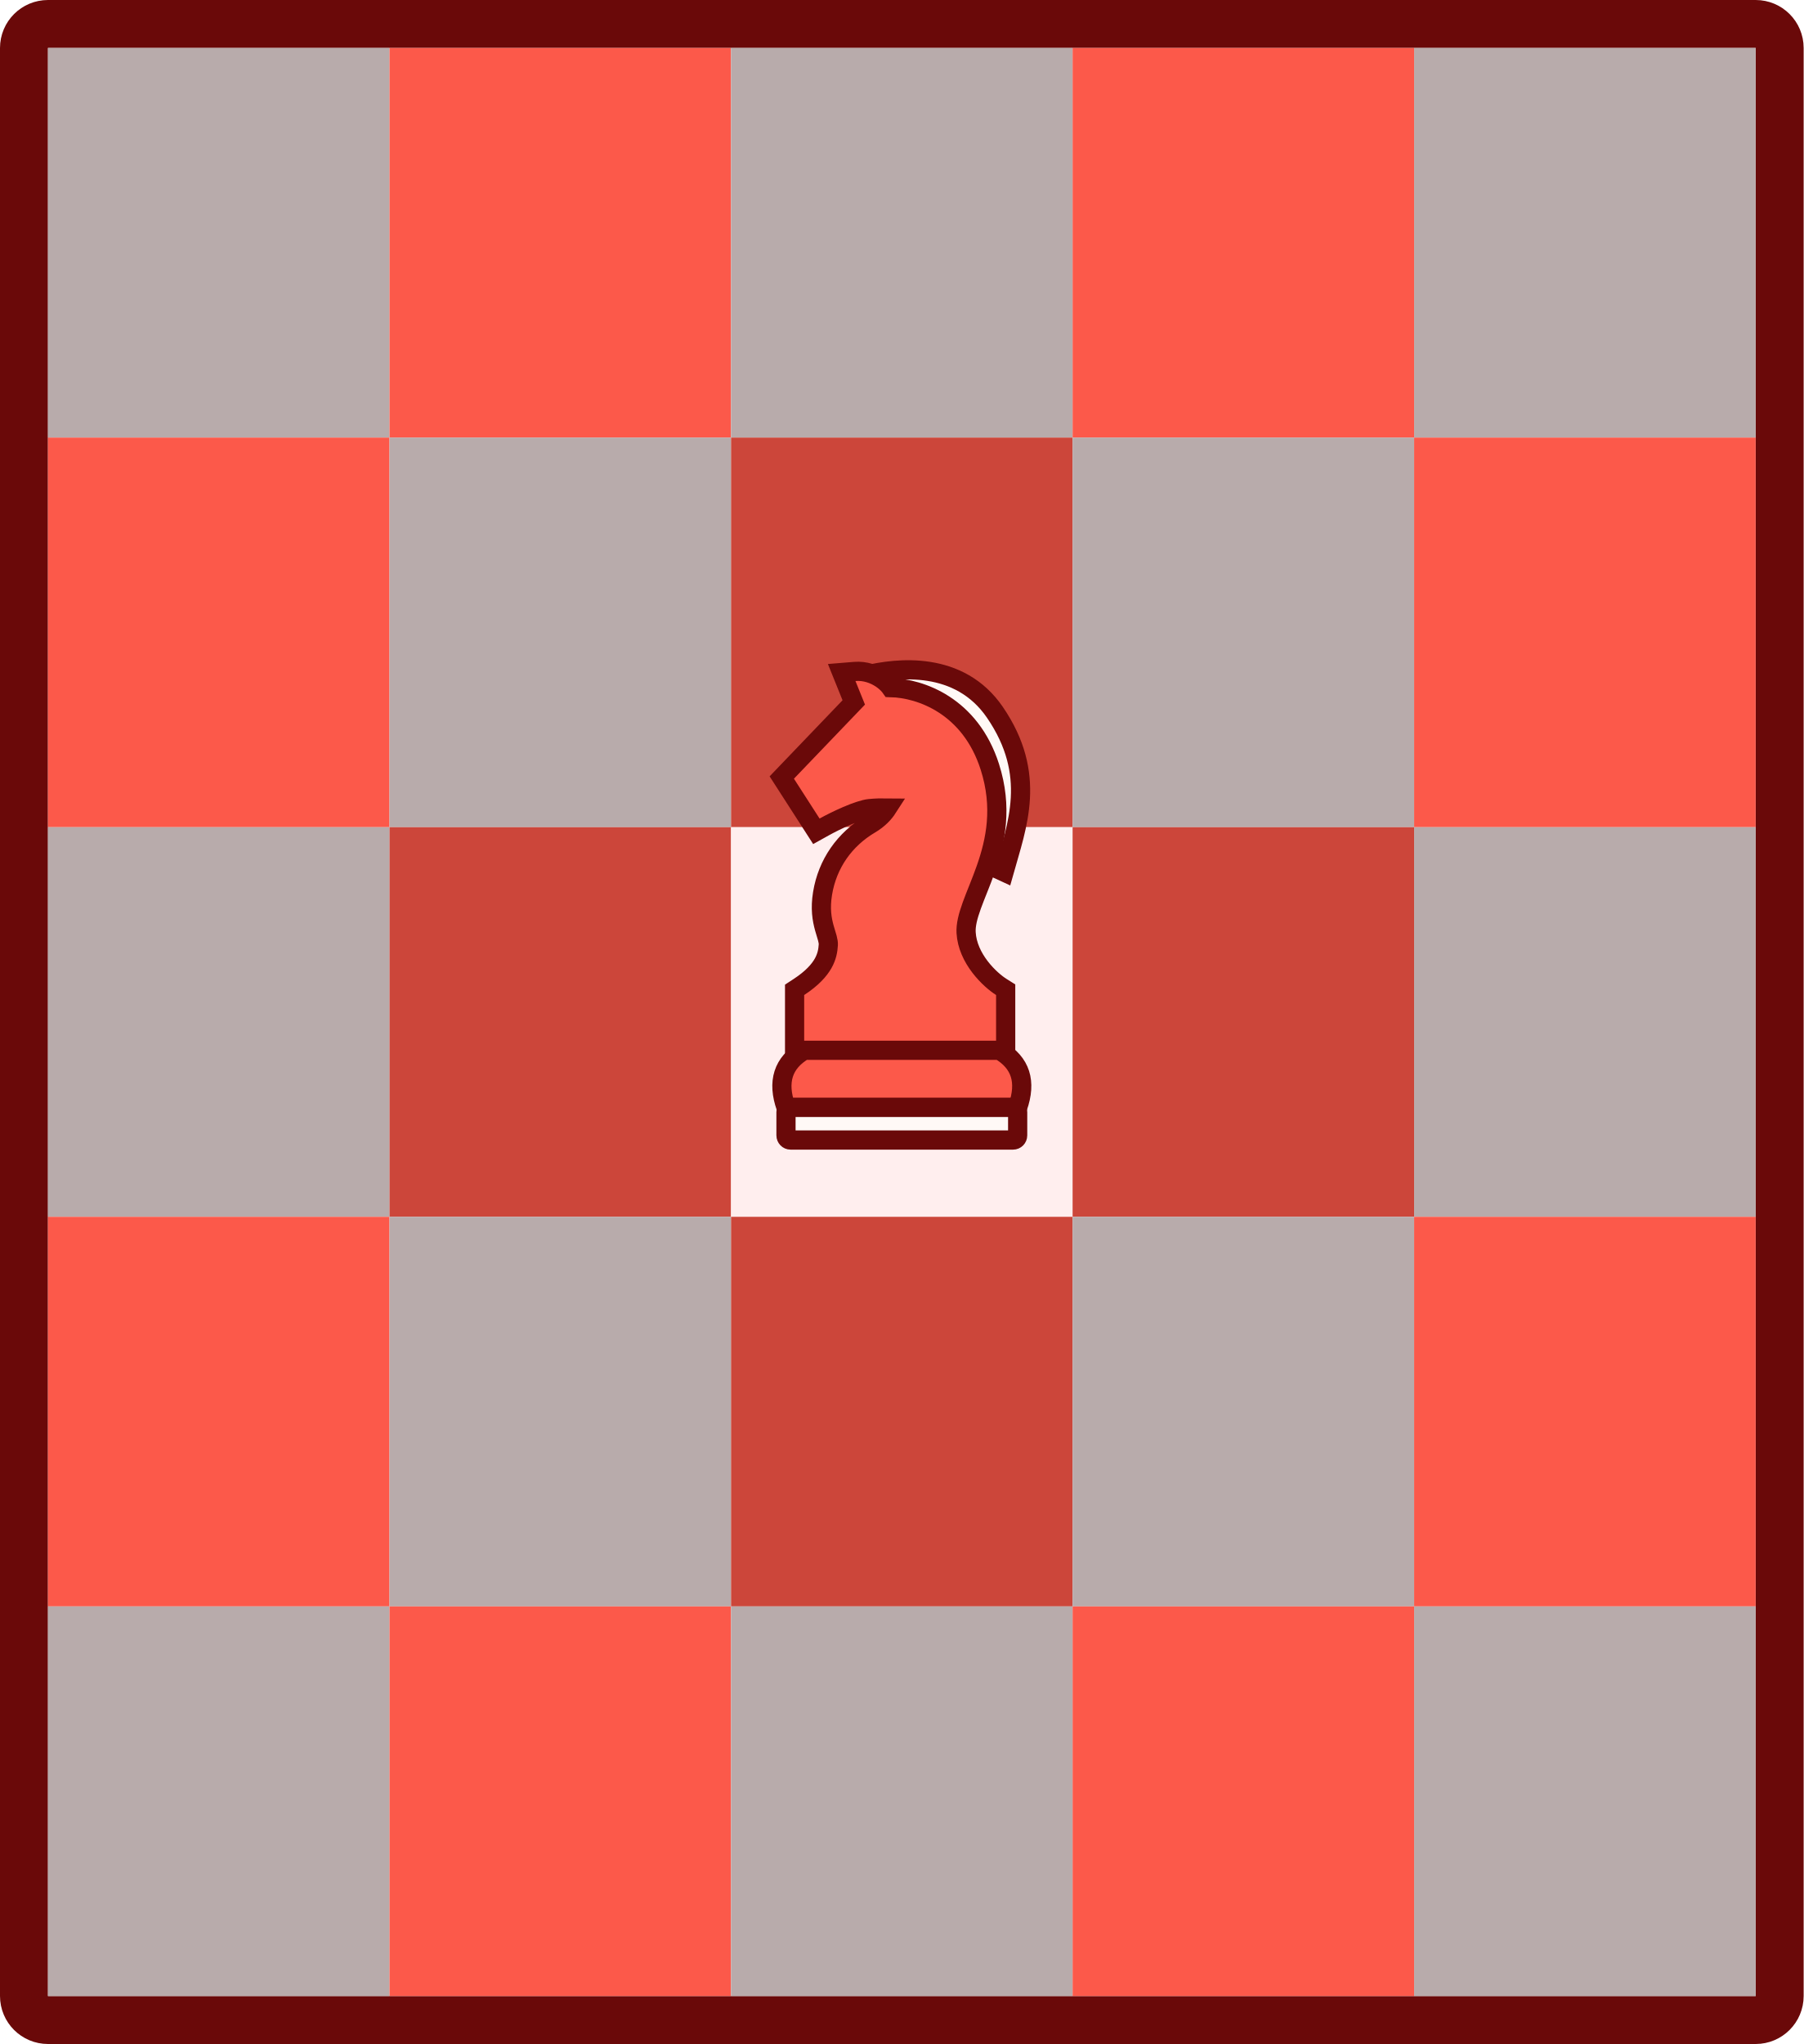
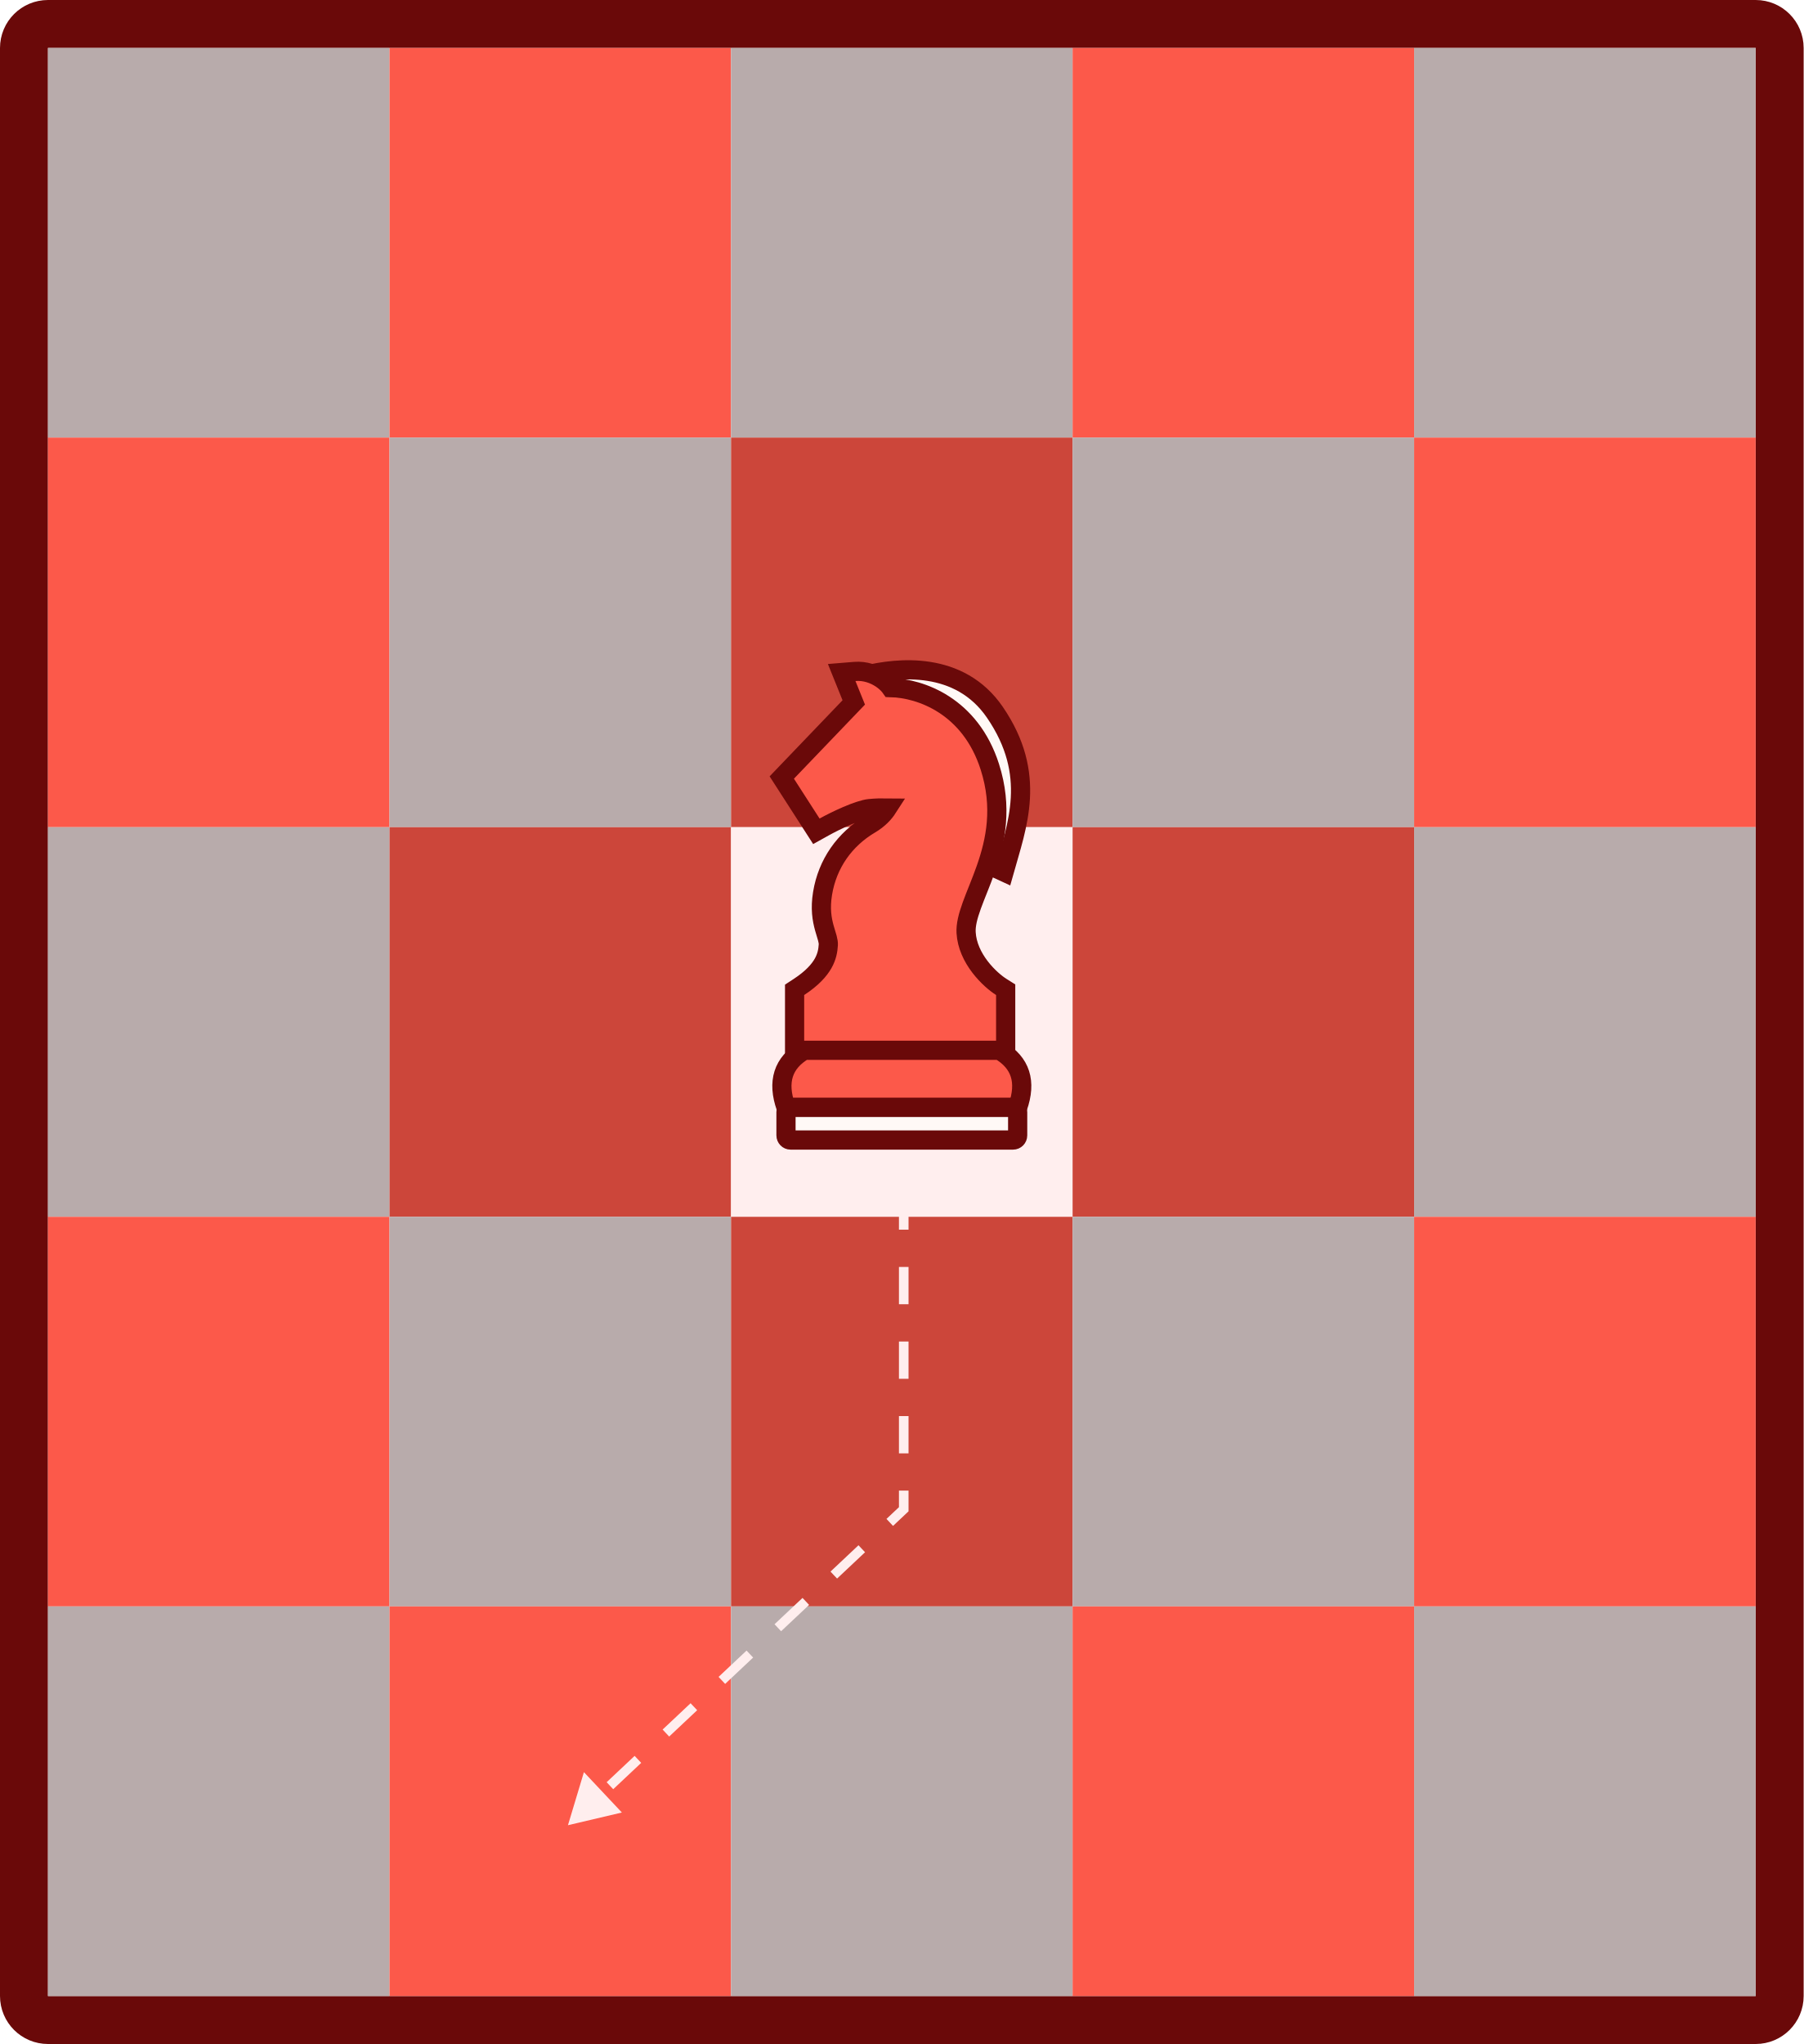
<svg xmlns="http://www.w3.org/2000/svg" width="188" height="213" viewBox="0 0 188 213" fill="none">
  <rect x="2.5" y="2.5" width="183" height="208" rx="2.5" stroke="#6A0909" stroke-width="5" />
  <rect width="35.6" height="40.6" transform="translate(5 5)" fill="#B8ABAB" />
  <rect width="35.6" height="40.6" transform="translate(40.6 5)" fill="#FC594A" />
  <rect width="35.6" height="40.6" transform="translate(76.2 5)" fill="#B8ABAB" />
  <rect width="35.6" height="40.6" transform="translate(111.8 5)" fill="#FC594A" />
  <rect width="35.6" height="40.6" transform="translate(147.4 5)" fill="#B8ABAB" />
  <rect width="35.6" height="40.6" transform="translate(5 45.6)" fill="#FC594A" />
  <rect width="35.6" height="40.6" transform="translate(40.6 45.6)" fill="#B8ABAB" />
  <rect width="35.6" height="40.6" transform="translate(76.2 45.6)" fill="#CC463A" />
  <rect width="35.6" height="40.6" transform="translate(111.8 45.6)" fill="#B8ABAB" />
  <rect width="35.6" height="40.6" transform="translate(147.4 45.6)" fill="#FC594A" />
  <rect width="35.6" height="40.6" transform="translate(5 86.2)" fill="#B8ABAB" />
  <rect width="35.6" height="40.6" transform="translate(40.6 86.2)" fill="#CC463A" />
  <rect width="35.6" height="40.6" transform="translate(76.2 86.2)" fill="#FFEEEE" />
  <path d="M90.271 70.349L92.165 73.081C93.96 73.385 98.107 74.781 100.333 77.939C102.558 81.096 101.773 86.783 101.102 89.232L104.653 90.871C106.015 86.014 108.145 80.731 103.706 74.235C100.006 68.819 93.546 69.56 90.271 70.349Z" fill="#FFF9F6" stroke="#6A0909" stroke-width="2" />
  <path d="M104.825 110.449H82.823V103.147L83.276 102.851C84.661 101.944 85.395 101.1 85.797 100.389C86.195 99.684 86.304 99.042 86.337 98.462C86.347 98.273 86.318 98.065 86.241 97.775C86.202 97.628 86.154 97.474 86.098 97.291C86.044 97.114 85.982 96.913 85.923 96.698C85.675 95.802 85.479 94.677 85.737 93.103C86.245 90.005 88.03 87.465 90.721 85.878C91.607 85.355 92.17 84.726 92.514 84.192C91.944 84.184 91.281 84.199 90.638 84.261C90.105 84.312 89.233 84.606 88.272 85.019C87.344 85.417 86.447 85.876 85.912 86.173L85.093 86.628L84.586 85.84L81.914 81.688L81.487 81.025L82.033 80.454L88.99 73.198L88.24 71.341L87.731 70.081L89.086 69.97C90.187 69.879 91.159 70.256 91.851 70.721C92.199 70.955 92.501 71.227 92.729 71.507C92.765 71.551 92.8 71.6 92.837 71.652C95.954 71.727 101.141 73.55 103.174 79.91C104.526 84.14 103.775 87.642 102.764 90.524C102.514 91.239 102.245 91.919 101.992 92.556C101.736 93.199 101.498 93.789 101.294 94.354C100.88 95.499 100.656 96.408 100.701 97.19C100.778 98.522 101.373 99.74 102.141 100.749C102.911 101.759 103.806 102.493 104.358 102.842L104.825 103.136V110.449Z" fill="#FC594A" stroke="#6A0909" stroke-width="2" />
-   <path d="M81.926 115.4C80.979 112.728 81.611 110.745 83.82 109.45H104.18C106.39 110.745 107.021 112.728 106.074 115.4H81.926Z" fill="#FC594A" stroke="#6A0909" stroke-width="2" stroke-linecap="round" stroke-linejoin="round" />
+   <path d="M81.926 115.4C80.979 112.728 81.61 110.745 83.82 109.45H104.18C106.389 110.745 107.021 112.728 106.074 115.4H81.926Z" fill="#FC594A" stroke="#6A0909" stroke-width="2" stroke-linecap="round" stroke-linejoin="round" />
  <path d="M105.6 115.4H82.4C82.138 115.4 81.926 115.617 81.926 115.886V118.314C81.926 118.583 82.138 118.8 82.4 118.8H105.6C105.862 118.8 106.074 118.583 106.074 118.314V115.886C106.074 115.617 105.862 115.4 105.6 115.4Z" fill="#FFF9F6" stroke="#6A0909" stroke-width="2" stroke-linecap="round" stroke-linejoin="round" />
  <rect width="35.6" height="40.6" transform="translate(111.8 86.2)" fill="#CC463A" />
  <rect width="35.6" height="40.6" transform="translate(147.4 86.2)" fill="#B8ABAB" />
  <rect width="35.6" height="40.6" transform="translate(5 126.8)" fill="#FC594A" />
  <rect width="35.6" height="40.6" transform="translate(40.6 126.8)" fill="#B8ABAB" />
  <rect width="35.6" height="40.6" transform="translate(76.2 126.8)" fill="#CC463A" />
  <rect width="35.6" height="40.6" transform="translate(111.8 126.8)" fill="#B8ABAB" />
  <rect width="35.6" height="40.6" transform="translate(147.4 126.8)" fill="#FC594A" />
  <rect width="35.6" height="40.6" transform="translate(5 167.4)" fill="#B8ABAB" />
  <rect width="35.6" height="40.6" transform="translate(40.6 167.4)" fill="#FC594A" />
  <rect width="35.6" height="40.6" transform="translate(76.2 167.4)" fill="#B8ABAB" />
  <rect width="35.6" height="40.6" transform="translate(111.8 167.4)" fill="#FC594A" />
  <rect width="35.6" height="40.6" transform="translate(147.4 167.4)" fill="#B8ABAB" />
+   <path d="M94.2 157.275L94.543 157.639L94.7 157.491V157.275H94.2ZM59.2 190.2L64.82 188.877L60.864 184.671L59.2 190.2ZM63.575 186.084L63.918 186.449L66.834 183.705L66.492 183.341L66.149 182.976L63.232 185.72L63.575 186.084ZM69.408 180.597L69.751 180.961L72.668 178.217L72.325 177.853L71.982 177.489L69.066 180.233L69.408 180.597ZM75.242 175.109L75.584 175.474L78.501 172.73L78.158 172.366L77.816 172.002L74.899 174.745L75.242 175.109ZM81.075 169.622L81.418 169.986L84.334 167.242L83.992 166.878L83.649 166.514L80.732 169.258L81.075 169.622ZM86.908 164.134L87.251 164.499L90.168 161.755L89.825 161.391L89.482 161.027L86.566 163.77L86.908 164.134ZM92.742 158.647L93.084 159.011L94.543 157.639L94.2 157.275L93.857 156.911L92.399 158.283L92.742 158.647ZM94.2 157.275H94.7V155.333H94.2H93.7V157.275H94.2ZM94.2 151.449H94.7V147.564H94.2H93.7V151.449H94.2ZM94.2 143.68H94.7V139.795H94.2H93.7V143.68H94.2ZM94.2 135.911H94.7V132.027H94.2H93.7V135.911H94.2ZM94.2 128.142H94.7V126.2H94.2H93.7V128.142H94.2Z" fill="#FFEEEE" />
</svg>
